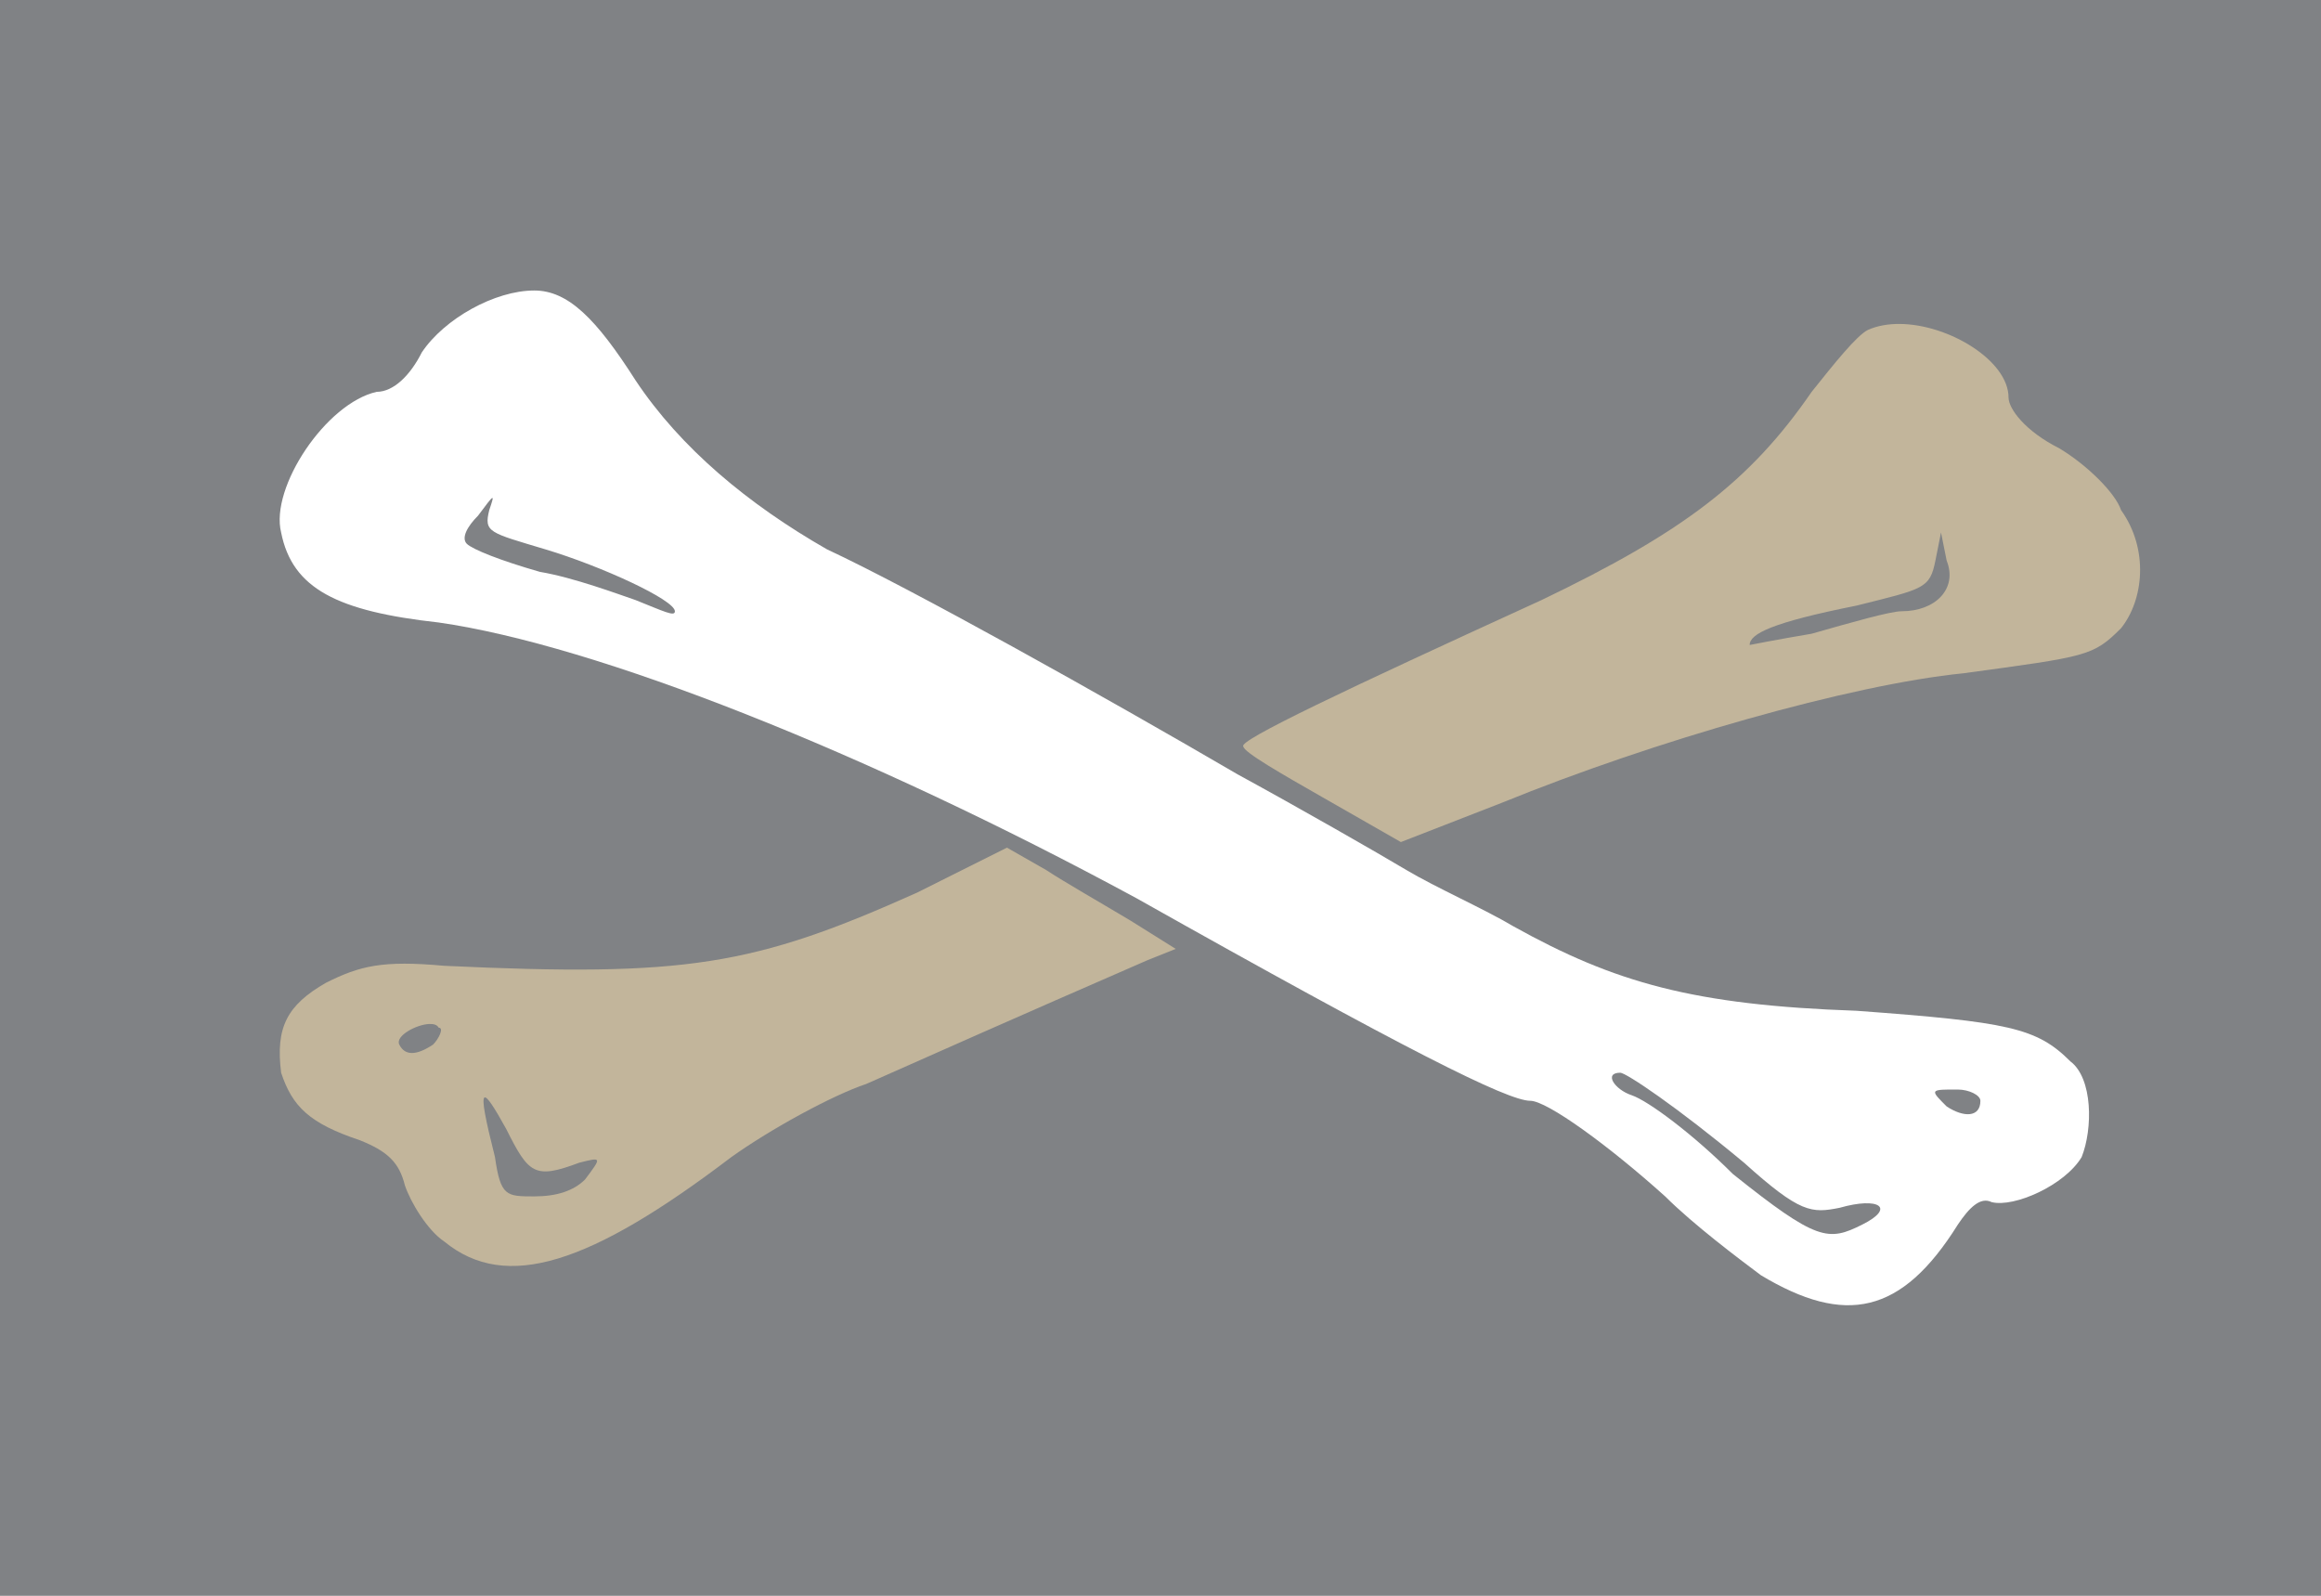
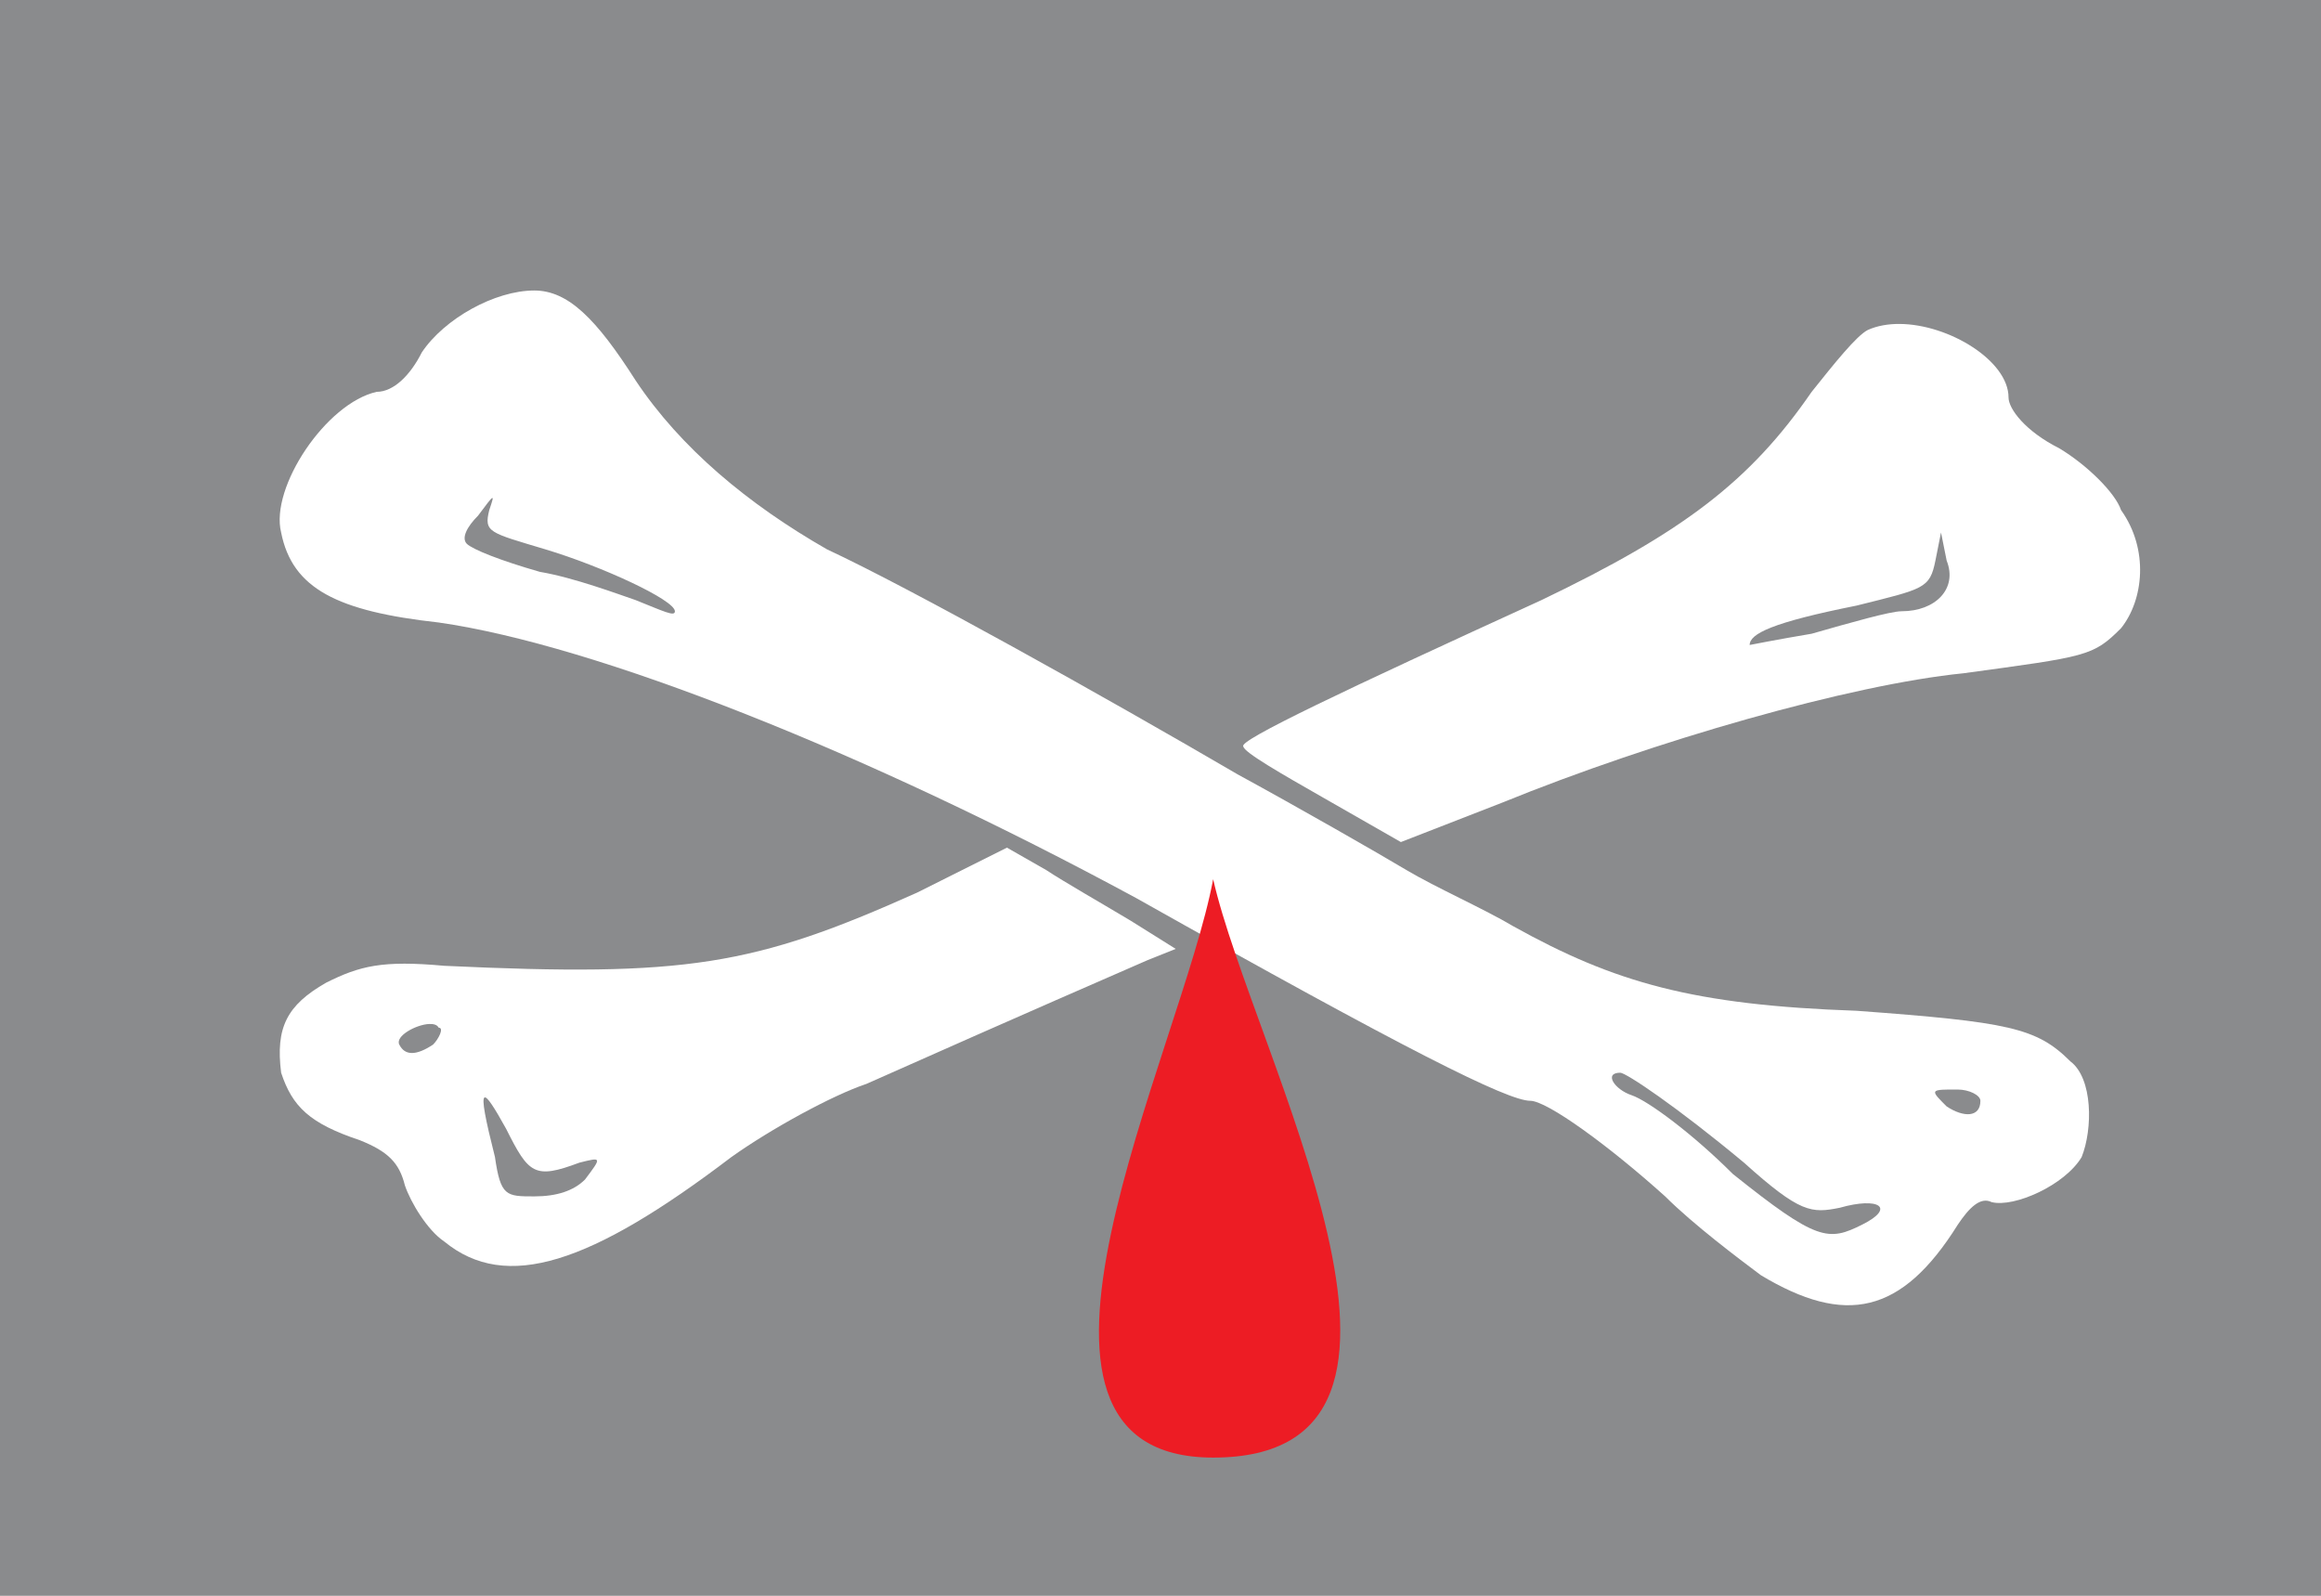
<svg xmlns="http://www.w3.org/2000/svg" version="1.1" x="0px" y="0px" width="32px" height="22px" viewBox="0 0 32 22" enable-background="new 0 0 32 22" xml:space="preserve">
  <defs>
</defs>
-   <rect fill="#808285" width="32" height="22" />
+   <rect fill="#8A8B8D" width="32" height="22" />
  <path fill="#FFFFFF" d="M7.366,4.005c-0.543,0-1.24,0.388-1.551,0.854C5.66,5.169,5.428,5.402,5.194,5.402  C4.496,5.557,3.721,6.72,3.876,7.341C4.03,8.117,4.651,8.427,6.048,8.582c2.172,0.311,5.896,1.785,9.62,3.801  c3.723,2.095,5.119,2.793,5.43,2.793c0.232,0,1.086,0.621,1.861,1.319c0.389,0.388,1.009,0.854,1.319,1.086  c1.163,0.698,1.939,0.543,2.715-0.698c0.155-0.232,0.311-0.388,0.466-0.31c0.311,0.078,1.009-0.233,1.241-0.621  c0.155-0.388,0.155-1.086-0.155-1.319c-0.466-0.466-0.853-0.543-2.948-0.698c-2.249-0.078-3.336-0.388-4.731-1.164  c-0.389-0.233-1.086-0.543-1.475-0.776c-0.388-0.232-1.474-0.854-2.327-1.319c-1.861-1.086-4.499-2.56-5.663-3.103  c-1.086-0.621-2.017-1.396-2.637-2.327C8.22,4.393,7.832,4.005,7.366,4.005z M6.785,6.866c0.019-0.009,0,0.049-0.039,0.165  c-0.078,0.31,0,0.31,0.775,0.543c0.776,0.233,1.784,0.698,1.784,0.854c0,0.078-0.154,0-0.542-0.155  C8.53,8.194,7.91,7.962,7.444,7.884C6.901,7.729,6.514,7.574,6.436,7.497c-0.077-0.078,0-0.233,0.155-0.388  C6.707,6.953,6.766,6.875,6.785,6.866z M22.339,14.789c0.078,0,0.775,0.465,1.707,1.241c0.775,0.698,0.931,0.698,1.318,0.621  c0.543-0.155,0.775,0,0.311,0.232c-0.466,0.233-0.62,0.233-1.784-0.698c-0.543-0.543-1.164-1.008-1.396-1.086  C22.261,15.021,22.106,14.789,22.339,14.789z M26.865,15.021c0.036,0,0.079,0,0.128,0c0.155,0,0.311,0.078,0.311,0.155  c0,0.232-0.232,0.232-0.465,0.078C26.635,15.05,26.608,15.024,26.865,15.021z" />
-   <path fill="#C2B59B" d="M13.883,11.686l-1.241,0.621c-2.249,1.008-3.181,1.164-6.516,1.008c-0.854-0.078-1.164,0-1.63,0.233  c-0.543,0.31-0.698,0.62-0.62,1.241c0.154,0.465,0.388,0.698,1.086,0.931c0.388,0.155,0.543,0.311,0.62,0.621  c0.078,0.233,0.311,0.621,0.544,0.776c0.853,0.698,2.017,0.31,3.956-1.164c0.543-0.388,1.396-0.854,1.861-1.009  c0.698-0.31,2.095-0.931,3.879-1.707l0.388-0.155l-0.62-0.388c-0.388-0.233-0.931-0.543-1.164-0.698L13.883,11.686z M5.919,14.117  c0.062-0.002,0.109,0.012,0.129,0.051c0.078,0,0,0.156-0.077,0.233c-0.233,0.155-0.389,0.155-0.466,0  C5.446,14.284,5.737,14.124,5.919,14.117z M6.681,15.13c0.034-0.015,0.129,0.128,0.298,0.434c0.311,0.62,0.388,0.698,1.009,0.465  c0.311-0.078,0.311-0.078,0.078,0.232c-0.155,0.155-0.389,0.233-0.699,0.233c-0.388,0-0.465,0-0.543-0.543  C6.692,15.429,6.637,15.149,6.681,15.13z" />
-   <path fill="#C2B59B" d="M26.191,4.466c-0.157-0.001-0.308,0.024-0.439,0.083c-0.155,0.078-0.465,0.465-0.775,0.854  c-0.854,1.241-1.784,1.939-3.724,2.87c-2.715,1.241-4.189,1.939-4.111,2.017c0,0.078,0.543,0.388,1.086,0.698l1.086,0.621  l1.396-0.543c2.095-0.854,4.81-1.629,6.361-1.784c1.706-0.233,1.784-0.233,2.172-0.621c0.311-0.388,0.388-1.086,0-1.629  c-0.077-0.233-0.466-0.621-0.854-0.853c-0.465-0.233-0.697-0.543-0.697-0.699C27.692,4.975,26.873,4.471,26.191,4.466z   M26.761,7.341l0.078,0.388c0.154,0.388-0.155,0.698-0.621,0.698c-0.155,0-0.698,0.155-1.241,0.31  c-0.466,0.078-0.854,0.155-0.854,0.155c0-0.155,0.311-0.311,1.474-0.543c0.932-0.233,1.009-0.233,1.087-0.621L26.761,7.341z" />
+   <path fill="#FFFFFF" d="M13.883,11.686l-1.241,0.621c-2.249,1.008-3.181,1.164-6.516,1.008c-0.854-0.078-1.164,0-1.63,0.233  c-0.543,0.31-0.698,0.62-0.62,1.241c0.154,0.465,0.388,0.698,1.086,0.931c0.388,0.155,0.543,0.311,0.62,0.621  c0.078,0.233,0.311,0.621,0.544,0.776c0.853,0.698,2.017,0.31,3.956-1.164c0.543-0.388,1.396-0.854,1.861-1.009  c0.698-0.31,2.095-0.931,3.879-1.707l0.388-0.155l-0.62-0.388c-0.388-0.233-0.931-0.543-1.164-0.698L13.883,11.686z M5.919,14.117  c0.062-0.002,0.109,0.012,0.129,0.051c0.078,0,0,0.156-0.077,0.233c-0.233,0.155-0.389,0.155-0.466,0  C5.446,14.284,5.737,14.124,5.919,14.117z M6.681,15.13c0.034-0.015,0.129,0.128,0.298,0.434c0.311,0.62,0.388,0.698,1.009,0.465  c0.311-0.078,0.311-0.078,0.078,0.232c-0.155,0.155-0.389,0.233-0.699,0.233c-0.388,0-0.465,0-0.543-0.543  C6.692,15.429,6.637,15.149,6.681,15.13z" />
+   <path fill="#FFFFFF" d="M26.191,4.466c-0.157-0.001-0.308,0.024-0.439,0.083c-0.155,0.078-0.465,0.465-0.775,0.854  c-0.854,1.241-1.784,1.939-3.724,2.87c-2.715,1.241-4.189,1.939-4.111,2.017c0,0.078,0.543,0.388,1.086,0.698l1.086,0.621  l1.396-0.543c2.095-0.854,4.81-1.629,6.361-1.784c1.706-0.233,1.784-0.233,2.172-0.621c0.311-0.388,0.388-1.086,0-1.629  c-0.077-0.233-0.466-0.621-0.854-0.853c-0.465-0.233-0.697-0.543-0.697-0.699C27.692,4.975,26.873,4.471,26.191,4.466z   M26.761,7.341l0.078,0.388c0.154,0.388-0.155,0.698-0.621,0.698c-0.155,0-0.698,0.155-1.241,0.31  c-0.466,0.078-0.854,0.155-0.854,0.155c0-0.155,0.311-0.311,1.474-0.543c0.932-0.233,1.009-0.233,1.087-0.621L26.761,7.341z" />
+   <path fill="#ED1C24" d="M16.726,12.121c0.54,2.383,3.657,7.974,0,7.974C13.417,20.095,16.281,14.503,16.726,12.121z" />
</svg>
